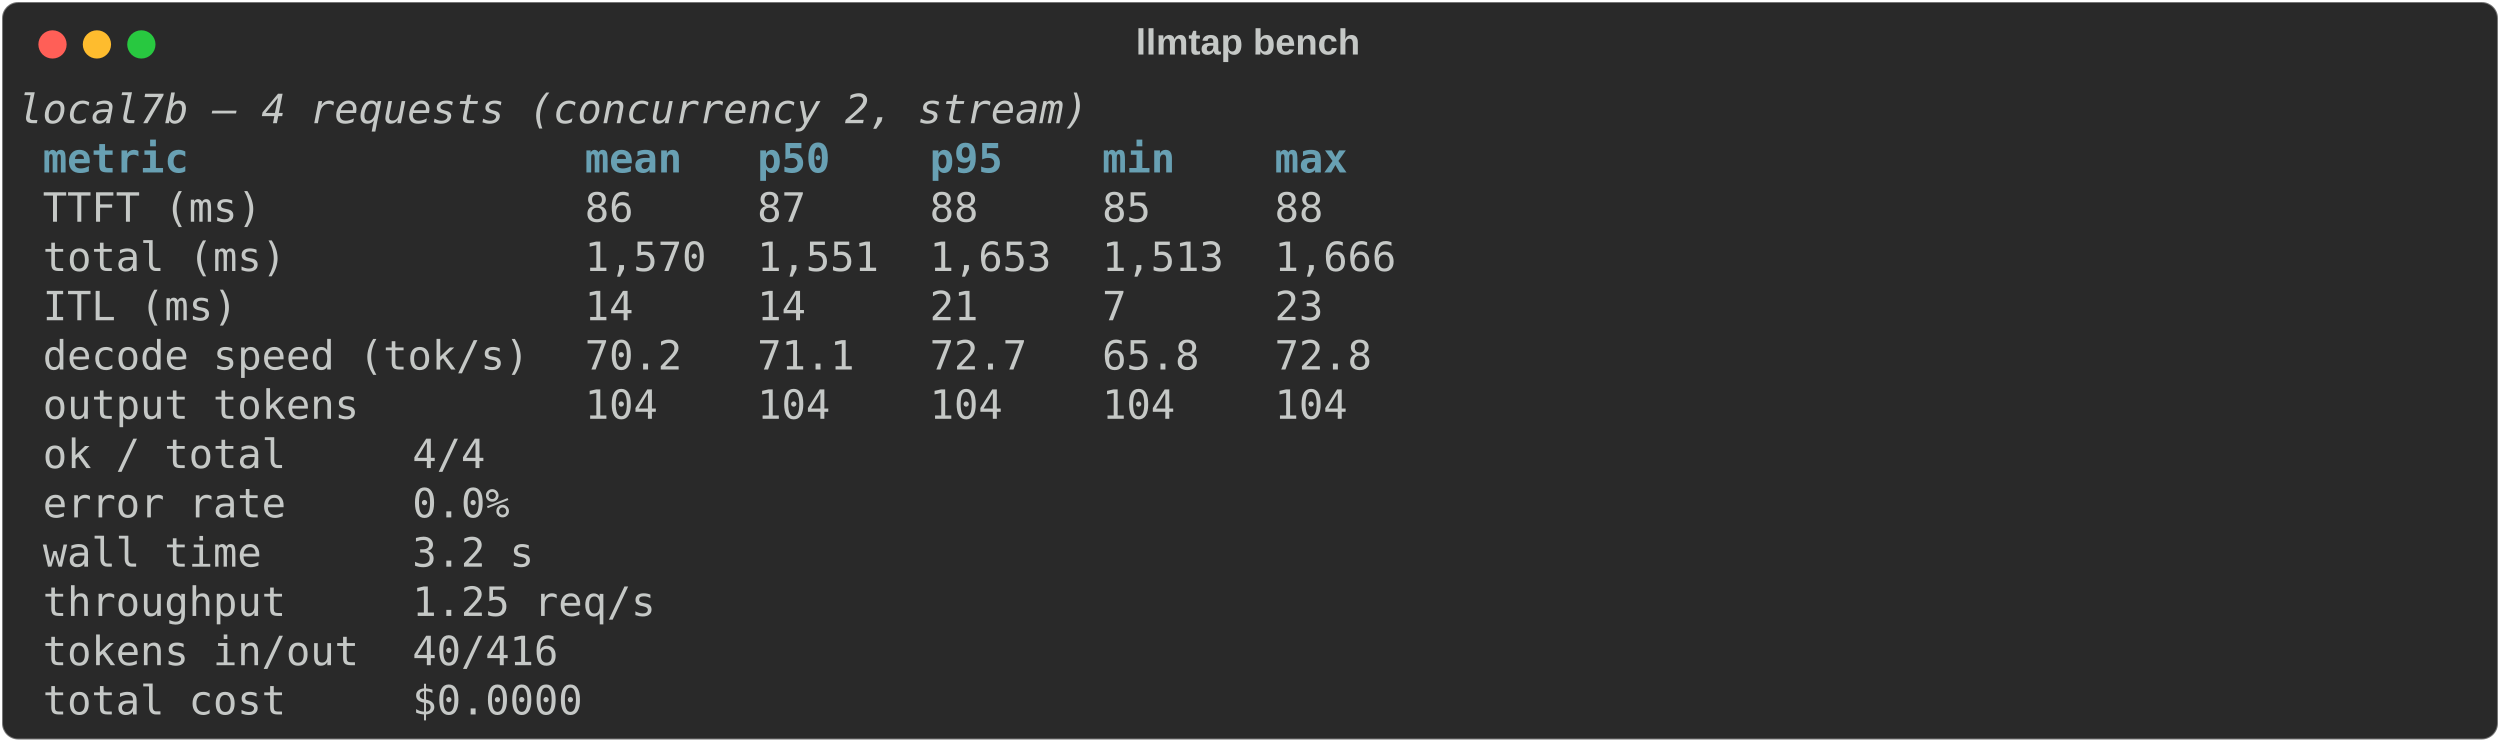
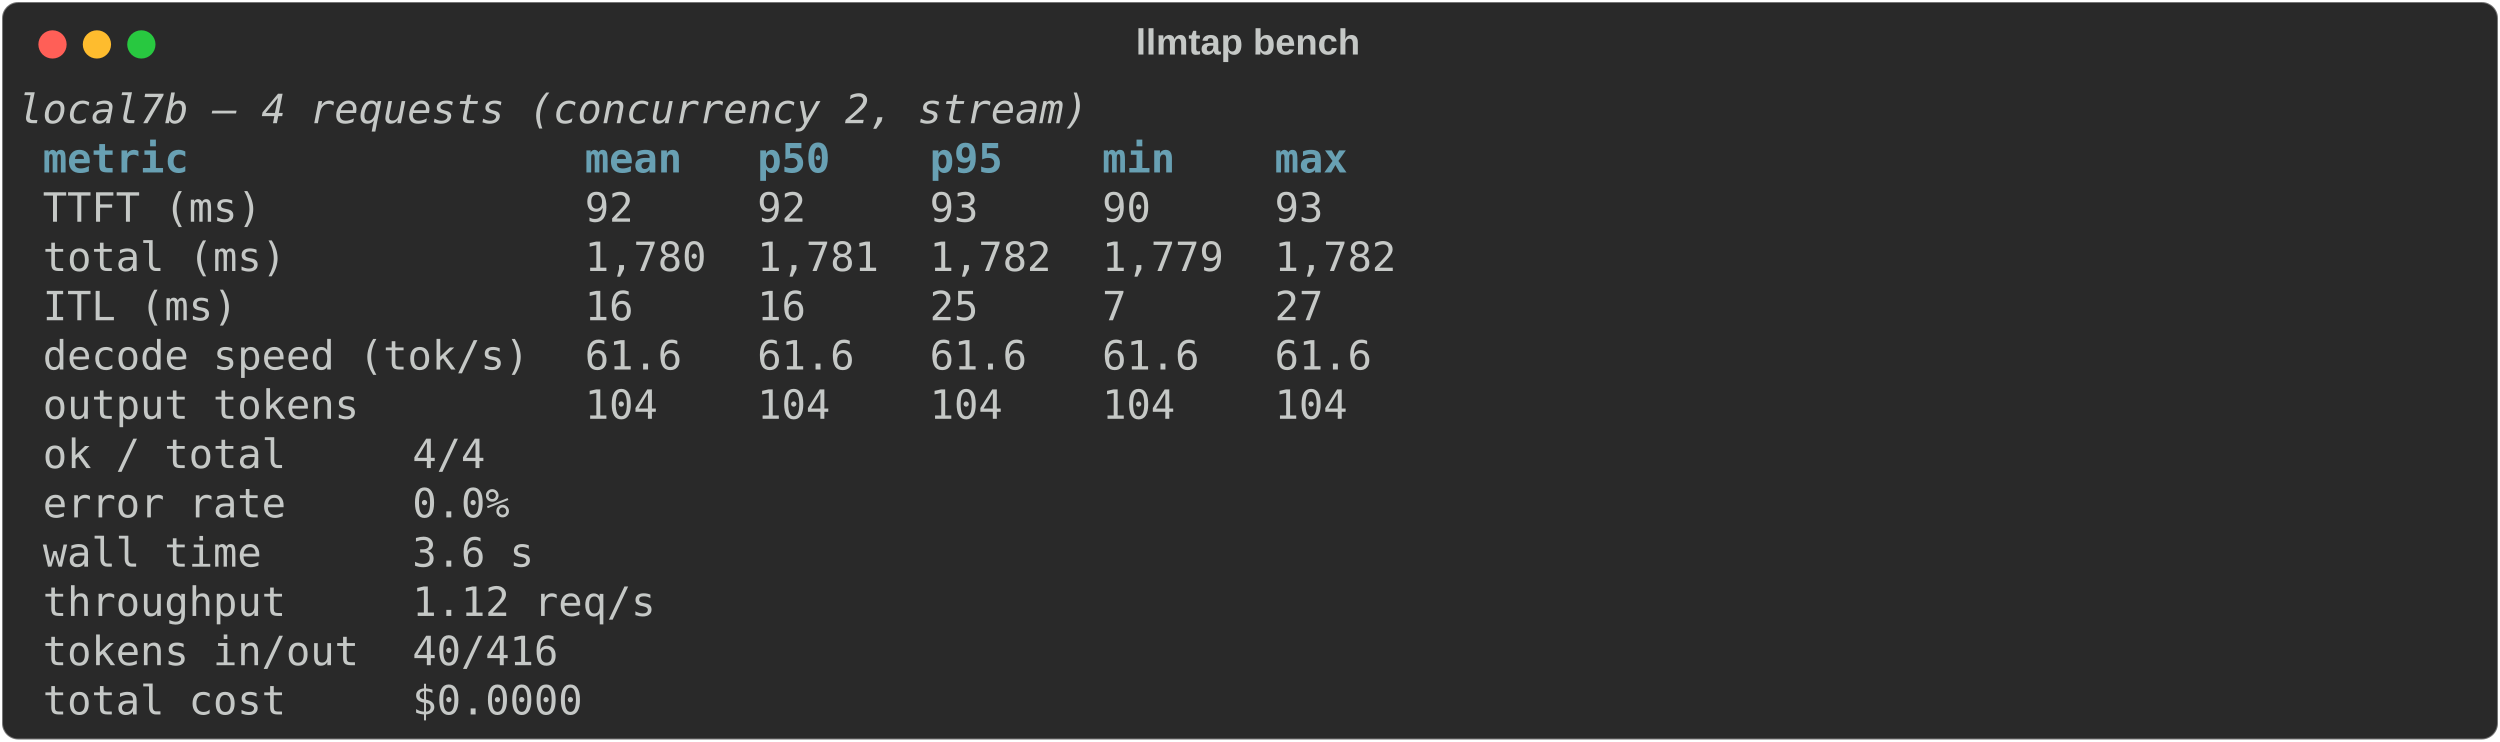
<svg xmlns="http://www.w3.org/2000/svg" class="rich-terminal" viewBox="0 0 1238 367.2">
  <style>

    @font-face {
        font-family: "Fira Code";
        src: local("FiraCode-Regular"),
                url("https://cdnjs.cloudflare.com/ajax/libs/firacode/6.2.0/woff2/FiraCode-Regular.woff2") format("woff2"),
                url("https://cdnjs.cloudflare.com/ajax/libs/firacode/6.2.0/woff/FiraCode-Regular.woff") format("woff");
        font-style: normal;
        font-weight: 400;
    }
    @font-face {
        font-family: "Fira Code";
        src: local("FiraCode-Bold"),
                url("https://cdnjs.cloudflare.com/ajax/libs/firacode/6.2.0/woff2/FiraCode-Bold.woff2") format("woff2"),
                url("https://cdnjs.cloudflare.com/ajax/libs/firacode/6.2.0/woff/FiraCode-Bold.woff") format("woff");
        font-style: bold;
        font-weight: 700;
    }

-     .terminal-3142332514-matrix {
+     .terminal-149827694-matrix {
        font-family: Fira Code, monospace;
        font-size: 20px;
        line-height: 24.4px;
        font-variant-east-asian: full-width;
    }

-     .terminal-3142332514-title {
+     .terminal-149827694-title {
        font-size: 18px;
        font-weight: bold;
        font-family: arial;
    }

-     .terminal-3142332514-r1 { fill: #c5c8c6;font-style: italic; }
- .terminal-3142332514-r2 { fill: #c5c8c6 }
- .terminal-3142332514-r3 { fill: #68a0b3;font-weight: bold }
+     .terminal-149827694-r1 { fill: #c5c8c6;font-style: italic; }
+ .terminal-149827694-r2 { fill: #c5c8c6 }
+ .terminal-149827694-r3 { fill: #68a0b3;font-weight: bold }
    </style>
  <defs>
-     <clipPath id="terminal-3142332514-clip-terminal">
+     <clipPath id="terminal-149827694-clip-terminal">
      <rect x="0" y="0" width="1219.0" height="316.2" />
    </clipPath>
-     <clipPath id="terminal-3142332514-line-0">
+     <clipPath id="terminal-149827694-line-0">
      <rect x="0" y="1.5" width="1220" height="24.65" />
    </clipPath>
-     <clipPath id="terminal-3142332514-line-1">
+     <clipPath id="terminal-149827694-line-1">
      <rect x="0" y="25.9" width="1220" height="24.65" />
    </clipPath>
-     <clipPath id="terminal-3142332514-line-2">
+     <clipPath id="terminal-149827694-line-2">
      <rect x="0" y="50.3" width="1220" height="24.65" />
    </clipPath>
-     <clipPath id="terminal-3142332514-line-3">
+     <clipPath id="terminal-149827694-line-3">
      <rect x="0" y="74.7" width="1220" height="24.65" />
    </clipPath>
-     <clipPath id="terminal-3142332514-line-4">
+     <clipPath id="terminal-149827694-line-4">
      <rect x="0" y="99.1" width="1220" height="24.65" />
    </clipPath>
-     <clipPath id="terminal-3142332514-line-5">
+     <clipPath id="terminal-149827694-line-5">
      <rect x="0" y="123.5" width="1220" height="24.65" />
    </clipPath>
-     <clipPath id="terminal-3142332514-line-6">
+     <clipPath id="terminal-149827694-line-6">
      <rect x="0" y="147.9" width="1220" height="24.65" />
    </clipPath>
-     <clipPath id="terminal-3142332514-line-7">
+     <clipPath id="terminal-149827694-line-7">
      <rect x="0" y="172.3" width="1220" height="24.65" />
    </clipPath>
-     <clipPath id="terminal-3142332514-line-8">
+     <clipPath id="terminal-149827694-line-8">
      <rect x="0" y="196.7" width="1220" height="24.65" />
    </clipPath>
-     <clipPath id="terminal-3142332514-line-9">
+     <clipPath id="terminal-149827694-line-9">
      <rect x="0" y="221.1" width="1220" height="24.65" />
    </clipPath>
-     <clipPath id="terminal-3142332514-line-10">
+     <clipPath id="terminal-149827694-line-10">
      <rect x="0" y="245.5" width="1220" height="24.65" />
    </clipPath>
-     <clipPath id="terminal-3142332514-line-11">
+     <clipPath id="terminal-149827694-line-11">
      <rect x="0" y="269.9" width="1220" height="24.65" />
    </clipPath>
  </defs>
  <rect fill="#292929" stroke="rgba(255,255,255,0.35)" stroke-width="1" x="1" y="1" width="1236" height="365.2" rx="8" />
-   <text class="terminal-3142332514-title" fill="#c5c8c6" text-anchor="middle" x="618" y="27">llmtap bench</text>
+   <text class="terminal-149827694-title" fill="#c5c8c6" text-anchor="middle" x="618" y="27">llmtap bench</text>
  <g transform="translate(26,22)">
    <circle cx="0" cy="0" r="7" fill="#ff5f57" />
    <circle cx="22" cy="0" r="7" fill="#febc2e" />
    <circle cx="44" cy="0" r="7" fill="#28c840" />
  </g>
-   <g transform="translate(9, 41)" clip-path="url(#terminal-3142332514-clip-terminal)">
-     <g class="terminal-3142332514-matrix">
-       <text class="terminal-3142332514-r1" x="0" y="20" textLength="695.4" clip-path="url(#terminal-3142332514-line-0)">      local7b — 4 requests (concurrency 2, stream)       </text>
-       <text class="terminal-3142332514-r2" x="1220" y="20" textLength="12.2" clip-path="url(#terminal-3142332514-line-0)">
+   <g transform="translate(9, 41)" clip-path="url(#terminal-149827694-clip-terminal)">
+     <g class="terminal-149827694-matrix">
+       <text class="terminal-149827694-r1" x="0" y="20" textLength="695.4" clip-path="url(#terminal-149827694-line-0)">      local7b — 4 requests (concurrency 2, stream)       </text>
+       <text class="terminal-149827694-r2" x="1220" y="20" textLength="12.2" clip-path="url(#terminal-149827694-line-0)">
</text>
-       <text class="terminal-3142332514-r3" x="12.2" y="44.4" textLength="244" clip-path="url(#terminal-3142332514-line-1)">metric              </text>
-       <text class="terminal-3142332514-r3" x="280.6" y="44.4" textLength="61" clip-path="url(#terminal-3142332514-line-1)"> mean</text>
-       <text class="terminal-3142332514-r3" x="366" y="44.4" textLength="61" clip-path="url(#terminal-3142332514-line-1)">  p50</text>
-       <text class="terminal-3142332514-r3" x="451.4" y="44.4" textLength="61" clip-path="url(#terminal-3142332514-line-1)">  p95</text>
-       <text class="terminal-3142332514-r3" x="536.8" y="44.4" textLength="61" clip-path="url(#terminal-3142332514-line-1)">  min</text>
-       <text class="terminal-3142332514-r3" x="622.2" y="44.4" textLength="61" clip-path="url(#terminal-3142332514-line-1)">  max</text>
-       <text class="terminal-3142332514-r2" x="1220" y="44.4" textLength="12.2" clip-path="url(#terminal-3142332514-line-1)">
+       <text class="terminal-149827694-r3" x="12.2" y="44.4" textLength="244" clip-path="url(#terminal-149827694-line-1)">metric              </text>
+       <text class="terminal-149827694-r3" x="280.6" y="44.4" textLength="61" clip-path="url(#terminal-149827694-line-1)"> mean</text>
+       <text class="terminal-149827694-r3" x="366" y="44.4" textLength="61" clip-path="url(#terminal-149827694-line-1)">  p50</text>
+       <text class="terminal-149827694-r3" x="451.4" y="44.4" textLength="61" clip-path="url(#terminal-149827694-line-1)">  p95</text>
+       <text class="terminal-149827694-r3" x="536.8" y="44.4" textLength="61" clip-path="url(#terminal-149827694-line-1)">  min</text>
+       <text class="terminal-149827694-r3" x="622.2" y="44.4" textLength="61" clip-path="url(#terminal-149827694-line-1)">  max</text>
+       <text class="terminal-149827694-r2" x="1220" y="44.4" textLength="12.2" clip-path="url(#terminal-149827694-line-1)">
</text>
-       <text class="terminal-3142332514-r2" x="12.2" y="68.8" textLength="244" clip-path="url(#terminal-3142332514-line-2)">TTFT (ms)           </text>
-       <text class="terminal-3142332514-r2" x="280.6" y="68.8" textLength="61" clip-path="url(#terminal-3142332514-line-2)">   86</text>
-       <text class="terminal-3142332514-r2" x="366" y="68.8" textLength="61" clip-path="url(#terminal-3142332514-line-2)">   87</text>
-       <text class="terminal-3142332514-r2" x="451.4" y="68.8" textLength="61" clip-path="url(#terminal-3142332514-line-2)">   88</text>
-       <text class="terminal-3142332514-r2" x="536.8" y="68.8" textLength="61" clip-path="url(#terminal-3142332514-line-2)">   85</text>
-       <text class="terminal-3142332514-r2" x="622.2" y="68.8" textLength="61" clip-path="url(#terminal-3142332514-line-2)">   88</text>
-       <text class="terminal-3142332514-r2" x="1220" y="68.8" textLength="12.2" clip-path="url(#terminal-3142332514-line-2)">
+       <text class="terminal-149827694-r2" x="12.2" y="68.8" textLength="244" clip-path="url(#terminal-149827694-line-2)">TTFT (ms)           </text>
+       <text class="terminal-149827694-r2" x="280.6" y="68.8" textLength="61" clip-path="url(#terminal-149827694-line-2)">   92</text>
+       <text class="terminal-149827694-r2" x="366" y="68.8" textLength="61" clip-path="url(#terminal-149827694-line-2)">   92</text>
+       <text class="terminal-149827694-r2" x="451.4" y="68.8" textLength="61" clip-path="url(#terminal-149827694-line-2)">   93</text>
+       <text class="terminal-149827694-r2" x="536.8" y="68.8" textLength="61" clip-path="url(#terminal-149827694-line-2)">   90</text>
+       <text class="terminal-149827694-r2" x="622.2" y="68.8" textLength="61" clip-path="url(#terminal-149827694-line-2)">   93</text>
+       <text class="terminal-149827694-r2" x="1220" y="68.8" textLength="12.2" clip-path="url(#terminal-149827694-line-2)">
</text>
-       <text class="terminal-3142332514-r2" x="12.2" y="93.2" textLength="244" clip-path="url(#terminal-3142332514-line-3)">total (ms)          </text>
-       <text class="terminal-3142332514-r2" x="280.6" y="93.2" textLength="61" clip-path="url(#terminal-3142332514-line-3)">1,570</text>
-       <text class="terminal-3142332514-r2" x="366" y="93.2" textLength="61" clip-path="url(#terminal-3142332514-line-3)">1,551</text>
-       <text class="terminal-3142332514-r2" x="451.4" y="93.2" textLength="61" clip-path="url(#terminal-3142332514-line-3)">1,653</text>
-       <text class="terminal-3142332514-r2" x="536.8" y="93.2" textLength="61" clip-path="url(#terminal-3142332514-line-3)">1,513</text>
-       <text class="terminal-3142332514-r2" x="622.2" y="93.2" textLength="61" clip-path="url(#terminal-3142332514-line-3)">1,666</text>
-       <text class="terminal-3142332514-r2" x="1220" y="93.2" textLength="12.2" clip-path="url(#terminal-3142332514-line-3)">
+       <text class="terminal-149827694-r2" x="12.2" y="93.2" textLength="244" clip-path="url(#terminal-149827694-line-3)">total (ms)          </text>
+       <text class="terminal-149827694-r2" x="280.6" y="93.2" textLength="61" clip-path="url(#terminal-149827694-line-3)">1,780</text>
+       <text class="terminal-149827694-r2" x="366" y="93.2" textLength="61" clip-path="url(#terminal-149827694-line-3)">1,781</text>
+       <text class="terminal-149827694-r2" x="451.4" y="93.2" textLength="61" clip-path="url(#terminal-149827694-line-3)">1,782</text>
+       <text class="terminal-149827694-r2" x="536.8" y="93.2" textLength="61" clip-path="url(#terminal-149827694-line-3)">1,779</text>
+       <text class="terminal-149827694-r2" x="622.2" y="93.2" textLength="61" clip-path="url(#terminal-149827694-line-3)">1,782</text>
+       <text class="terminal-149827694-r2" x="1220" y="93.2" textLength="12.2" clip-path="url(#terminal-149827694-line-3)">
</text>
-       <text class="terminal-3142332514-r2" x="12.2" y="117.6" textLength="244" clip-path="url(#terminal-3142332514-line-4)">ITL (ms)            </text>
-       <text class="terminal-3142332514-r2" x="280.6" y="117.6" textLength="61" clip-path="url(#terminal-3142332514-line-4)">   14</text>
-       <text class="terminal-3142332514-r2" x="366" y="117.6" textLength="61" clip-path="url(#terminal-3142332514-line-4)">   14</text>
-       <text class="terminal-3142332514-r2" x="451.4" y="117.6" textLength="61" clip-path="url(#terminal-3142332514-line-4)">   21</text>
-       <text class="terminal-3142332514-r2" x="536.8" y="117.6" textLength="61" clip-path="url(#terminal-3142332514-line-4)">    7</text>
-       <text class="terminal-3142332514-r2" x="622.2" y="117.6" textLength="61" clip-path="url(#terminal-3142332514-line-4)">   23</text>
-       <text class="terminal-3142332514-r2" x="1220" y="117.6" textLength="12.2" clip-path="url(#terminal-3142332514-line-4)">
+       <text class="terminal-149827694-r2" x="12.2" y="117.6" textLength="244" clip-path="url(#terminal-149827694-line-4)">ITL (ms)            </text>
+       <text class="terminal-149827694-r2" x="280.6" y="117.6" textLength="61" clip-path="url(#terminal-149827694-line-4)">   16</text>
+       <text class="terminal-149827694-r2" x="366" y="117.6" textLength="61" clip-path="url(#terminal-149827694-line-4)">   16</text>
+       <text class="terminal-149827694-r2" x="451.4" y="117.6" textLength="61" clip-path="url(#terminal-149827694-line-4)">   25</text>
+       <text class="terminal-149827694-r2" x="536.8" y="117.6" textLength="61" clip-path="url(#terminal-149827694-line-4)">    7</text>
+       <text class="terminal-149827694-r2" x="622.2" y="117.6" textLength="61" clip-path="url(#terminal-149827694-line-4)">   27</text>
+       <text class="terminal-149827694-r2" x="1220" y="117.6" textLength="12.2" clip-path="url(#terminal-149827694-line-4)">
</text>
-       <text class="terminal-3142332514-r2" x="12.2" y="142" textLength="244" clip-path="url(#terminal-3142332514-line-5)">decode speed (tok/s)</text>
-       <text class="terminal-3142332514-r2" x="280.6" y="142" textLength="61" clip-path="url(#terminal-3142332514-line-5)"> 70.2</text>
-       <text class="terminal-3142332514-r2" x="366" y="142" textLength="61" clip-path="url(#terminal-3142332514-line-5)"> 71.1</text>
-       <text class="terminal-3142332514-r2" x="451.4" y="142" textLength="61" clip-path="url(#terminal-3142332514-line-5)"> 72.7</text>
-       <text class="terminal-3142332514-r2" x="536.8" y="142" textLength="61" clip-path="url(#terminal-3142332514-line-5)"> 65.8</text>
-       <text class="terminal-3142332514-r2" x="622.2" y="142" textLength="61" clip-path="url(#terminal-3142332514-line-5)"> 72.8</text>
-       <text class="terminal-3142332514-r2" x="1220" y="142" textLength="12.2" clip-path="url(#terminal-3142332514-line-5)">
+       <text class="terminal-149827694-r2" x="12.2" y="142" textLength="244" clip-path="url(#terminal-149827694-line-5)">decode speed (tok/s)</text>
+       <text class="terminal-149827694-r2" x="280.6" y="142" textLength="61" clip-path="url(#terminal-149827694-line-5)"> 61.6</text>
+       <text class="terminal-149827694-r2" x="366" y="142" textLength="61" clip-path="url(#terminal-149827694-line-5)"> 61.6</text>
+       <text class="terminal-149827694-r2" x="451.4" y="142" textLength="61" clip-path="url(#terminal-149827694-line-5)"> 61.6</text>
+       <text class="terminal-149827694-r2" x="536.8" y="142" textLength="61" clip-path="url(#terminal-149827694-line-5)"> 61.6</text>
+       <text class="terminal-149827694-r2" x="622.2" y="142" textLength="61" clip-path="url(#terminal-149827694-line-5)"> 61.6</text>
+       <text class="terminal-149827694-r2" x="1220" y="142" textLength="12.2" clip-path="url(#terminal-149827694-line-5)">
</text>
-       <text class="terminal-3142332514-r2" x="12.2" y="166.4" textLength="244" clip-path="url(#terminal-3142332514-line-6)">output tokens       </text>
-       <text class="terminal-3142332514-r2" x="280.6" y="166.4" textLength="61" clip-path="url(#terminal-3142332514-line-6)">  104</text>
-       <text class="terminal-3142332514-r2" x="366" y="166.4" textLength="61" clip-path="url(#terminal-3142332514-line-6)">  104</text>
-       <text class="terminal-3142332514-r2" x="451.4" y="166.4" textLength="61" clip-path="url(#terminal-3142332514-line-6)">  104</text>
-       <text class="terminal-3142332514-r2" x="536.8" y="166.4" textLength="61" clip-path="url(#terminal-3142332514-line-6)">  104</text>
-       <text class="terminal-3142332514-r2" x="622.2" y="166.4" textLength="61" clip-path="url(#terminal-3142332514-line-6)">  104</text>
-       <text class="terminal-3142332514-r2" x="1220" y="166.4" textLength="12.2" clip-path="url(#terminal-3142332514-line-6)">
+       <text class="terminal-149827694-r2" x="12.2" y="166.4" textLength="244" clip-path="url(#terminal-149827694-line-6)">output tokens       </text>
+       <text class="terminal-149827694-r2" x="280.6" y="166.4" textLength="61" clip-path="url(#terminal-149827694-line-6)">  104</text>
+       <text class="terminal-149827694-r2" x="366" y="166.4" textLength="61" clip-path="url(#terminal-149827694-line-6)">  104</text>
+       <text class="terminal-149827694-r2" x="451.4" y="166.4" textLength="61" clip-path="url(#terminal-149827694-line-6)">  104</text>
+       <text class="terminal-149827694-r2" x="536.8" y="166.4" textLength="61" clip-path="url(#terminal-149827694-line-6)">  104</text>
+       <text class="terminal-149827694-r2" x="622.2" y="166.4" textLength="61" clip-path="url(#terminal-149827694-line-6)">  104</text>
+       <text class="terminal-149827694-r2" x="1220" y="166.4" textLength="12.2" clip-path="url(#terminal-149827694-line-6)">
</text>
-       <text class="terminal-3142332514-r2" x="12.2" y="190.8" textLength="158.6" clip-path="url(#terminal-3142332514-line-7)">ok / total   </text>
-       <text class="terminal-3142332514-r2" x="195.2" y="190.8" textLength="122" clip-path="url(#terminal-3142332514-line-7)">       4/4</text>
-       <text class="terminal-3142332514-r2" x="1220" y="190.8" textLength="12.2" clip-path="url(#terminal-3142332514-line-7)">
+       <text class="terminal-149827694-r2" x="12.2" y="190.8" textLength="158.6" clip-path="url(#terminal-149827694-line-7)">ok / total   </text>
+       <text class="terminal-149827694-r2" x="195.2" y="190.8" textLength="122" clip-path="url(#terminal-149827694-line-7)">       4/4</text>
+       <text class="terminal-149827694-r2" x="1220" y="190.8" textLength="12.2" clip-path="url(#terminal-149827694-line-7)">
</text>
-       <text class="terminal-3142332514-r2" x="12.2" y="215.2" textLength="158.6" clip-path="url(#terminal-3142332514-line-8)">error rate   </text>
-       <text class="terminal-3142332514-r2" x="195.2" y="215.2" textLength="122" clip-path="url(#terminal-3142332514-line-8)">      0.0%</text>
-       <text class="terminal-3142332514-r2" x="1220" y="215.2" textLength="12.2" clip-path="url(#terminal-3142332514-line-8)">
+       <text class="terminal-149827694-r2" x="12.2" y="215.2" textLength="158.6" clip-path="url(#terminal-149827694-line-8)">error rate   </text>
+       <text class="terminal-149827694-r2" x="195.2" y="215.2" textLength="122" clip-path="url(#terminal-149827694-line-8)">      0.0%</text>
+       <text class="terminal-149827694-r2" x="1220" y="215.2" textLength="12.2" clip-path="url(#terminal-149827694-line-8)">
</text>
-       <text class="terminal-3142332514-r2" x="12.2" y="239.6" textLength="158.6" clip-path="url(#terminal-3142332514-line-9)">wall time    </text>
-       <text class="terminal-3142332514-r2" x="195.2" y="239.6" textLength="122" clip-path="url(#terminal-3142332514-line-9)">     3.2 s</text>
-       <text class="terminal-3142332514-r2" x="1220" y="239.6" textLength="12.2" clip-path="url(#terminal-3142332514-line-9)">
+       <text class="terminal-149827694-r2" x="12.2" y="239.6" textLength="158.6" clip-path="url(#terminal-149827694-line-9)">wall time    </text>
+       <text class="terminal-149827694-r2" x="195.2" y="239.6" textLength="122" clip-path="url(#terminal-149827694-line-9)">     3.6 s</text>
+       <text class="terminal-149827694-r2" x="1220" y="239.6" textLength="12.2" clip-path="url(#terminal-149827694-line-9)">
</text>
-       <text class="terminal-3142332514-r2" x="12.2" y="264" textLength="158.6" clip-path="url(#terminal-3142332514-line-10)">throughput   </text>
-       <text class="terminal-3142332514-r2" x="195.2" y="264" textLength="122" clip-path="url(#terminal-3142332514-line-10)">1.25 req/s</text>
-       <text class="terminal-3142332514-r2" x="1220" y="264" textLength="12.2" clip-path="url(#terminal-3142332514-line-10)">
+       <text class="terminal-149827694-r2" x="12.2" y="264" textLength="158.6" clip-path="url(#terminal-149827694-line-10)">throughput   </text>
+       <text class="terminal-149827694-r2" x="195.2" y="264" textLength="122" clip-path="url(#terminal-149827694-line-10)">1.12 req/s</text>
+       <text class="terminal-149827694-r2" x="1220" y="264" textLength="12.2" clip-path="url(#terminal-149827694-line-10)">
</text>
-       <text class="terminal-3142332514-r2" x="12.2" y="288.4" textLength="158.6" clip-path="url(#terminal-3142332514-line-11)">tokens in/out</text>
-       <text class="terminal-3142332514-r2" x="195.2" y="288.4" textLength="122" clip-path="url(#terminal-3142332514-line-11)">    40/416</text>
-       <text class="terminal-3142332514-r2" x="1220" y="288.4" textLength="12.2" clip-path="url(#terminal-3142332514-line-11)">
+       <text class="terminal-149827694-r2" x="12.2" y="288.4" textLength="158.6" clip-path="url(#terminal-149827694-line-11)">tokens in/out</text>
+       <text class="terminal-149827694-r2" x="195.2" y="288.4" textLength="122" clip-path="url(#terminal-149827694-line-11)">    40/416</text>
+       <text class="terminal-149827694-r2" x="1220" y="288.4" textLength="12.2" clip-path="url(#terminal-149827694-line-11)">
</text>
-       <text class="terminal-3142332514-r2" x="12.2" y="312.8" textLength="158.6" clip-path="url(#terminal-3142332514-line-12)">total cost   </text>
-       <text class="terminal-3142332514-r2" x="195.2" y="312.8" textLength="122" clip-path="url(#terminal-3142332514-line-12)">   $0.0000</text>
-       <text class="terminal-3142332514-r2" x="1220" y="312.8" textLength="12.2" clip-path="url(#terminal-3142332514-line-12)">
+       <text class="terminal-149827694-r2" x="12.2" y="312.8" textLength="158.6" clip-path="url(#terminal-149827694-line-12)">total cost   </text>
+       <text class="terminal-149827694-r2" x="195.2" y="312.8" textLength="122" clip-path="url(#terminal-149827694-line-12)">   $0.0000</text>
+       <text class="terminal-149827694-r2" x="1220" y="312.8" textLength="12.2" clip-path="url(#terminal-149827694-line-12)">
</text>
    </g>
  </g>
</svg>
